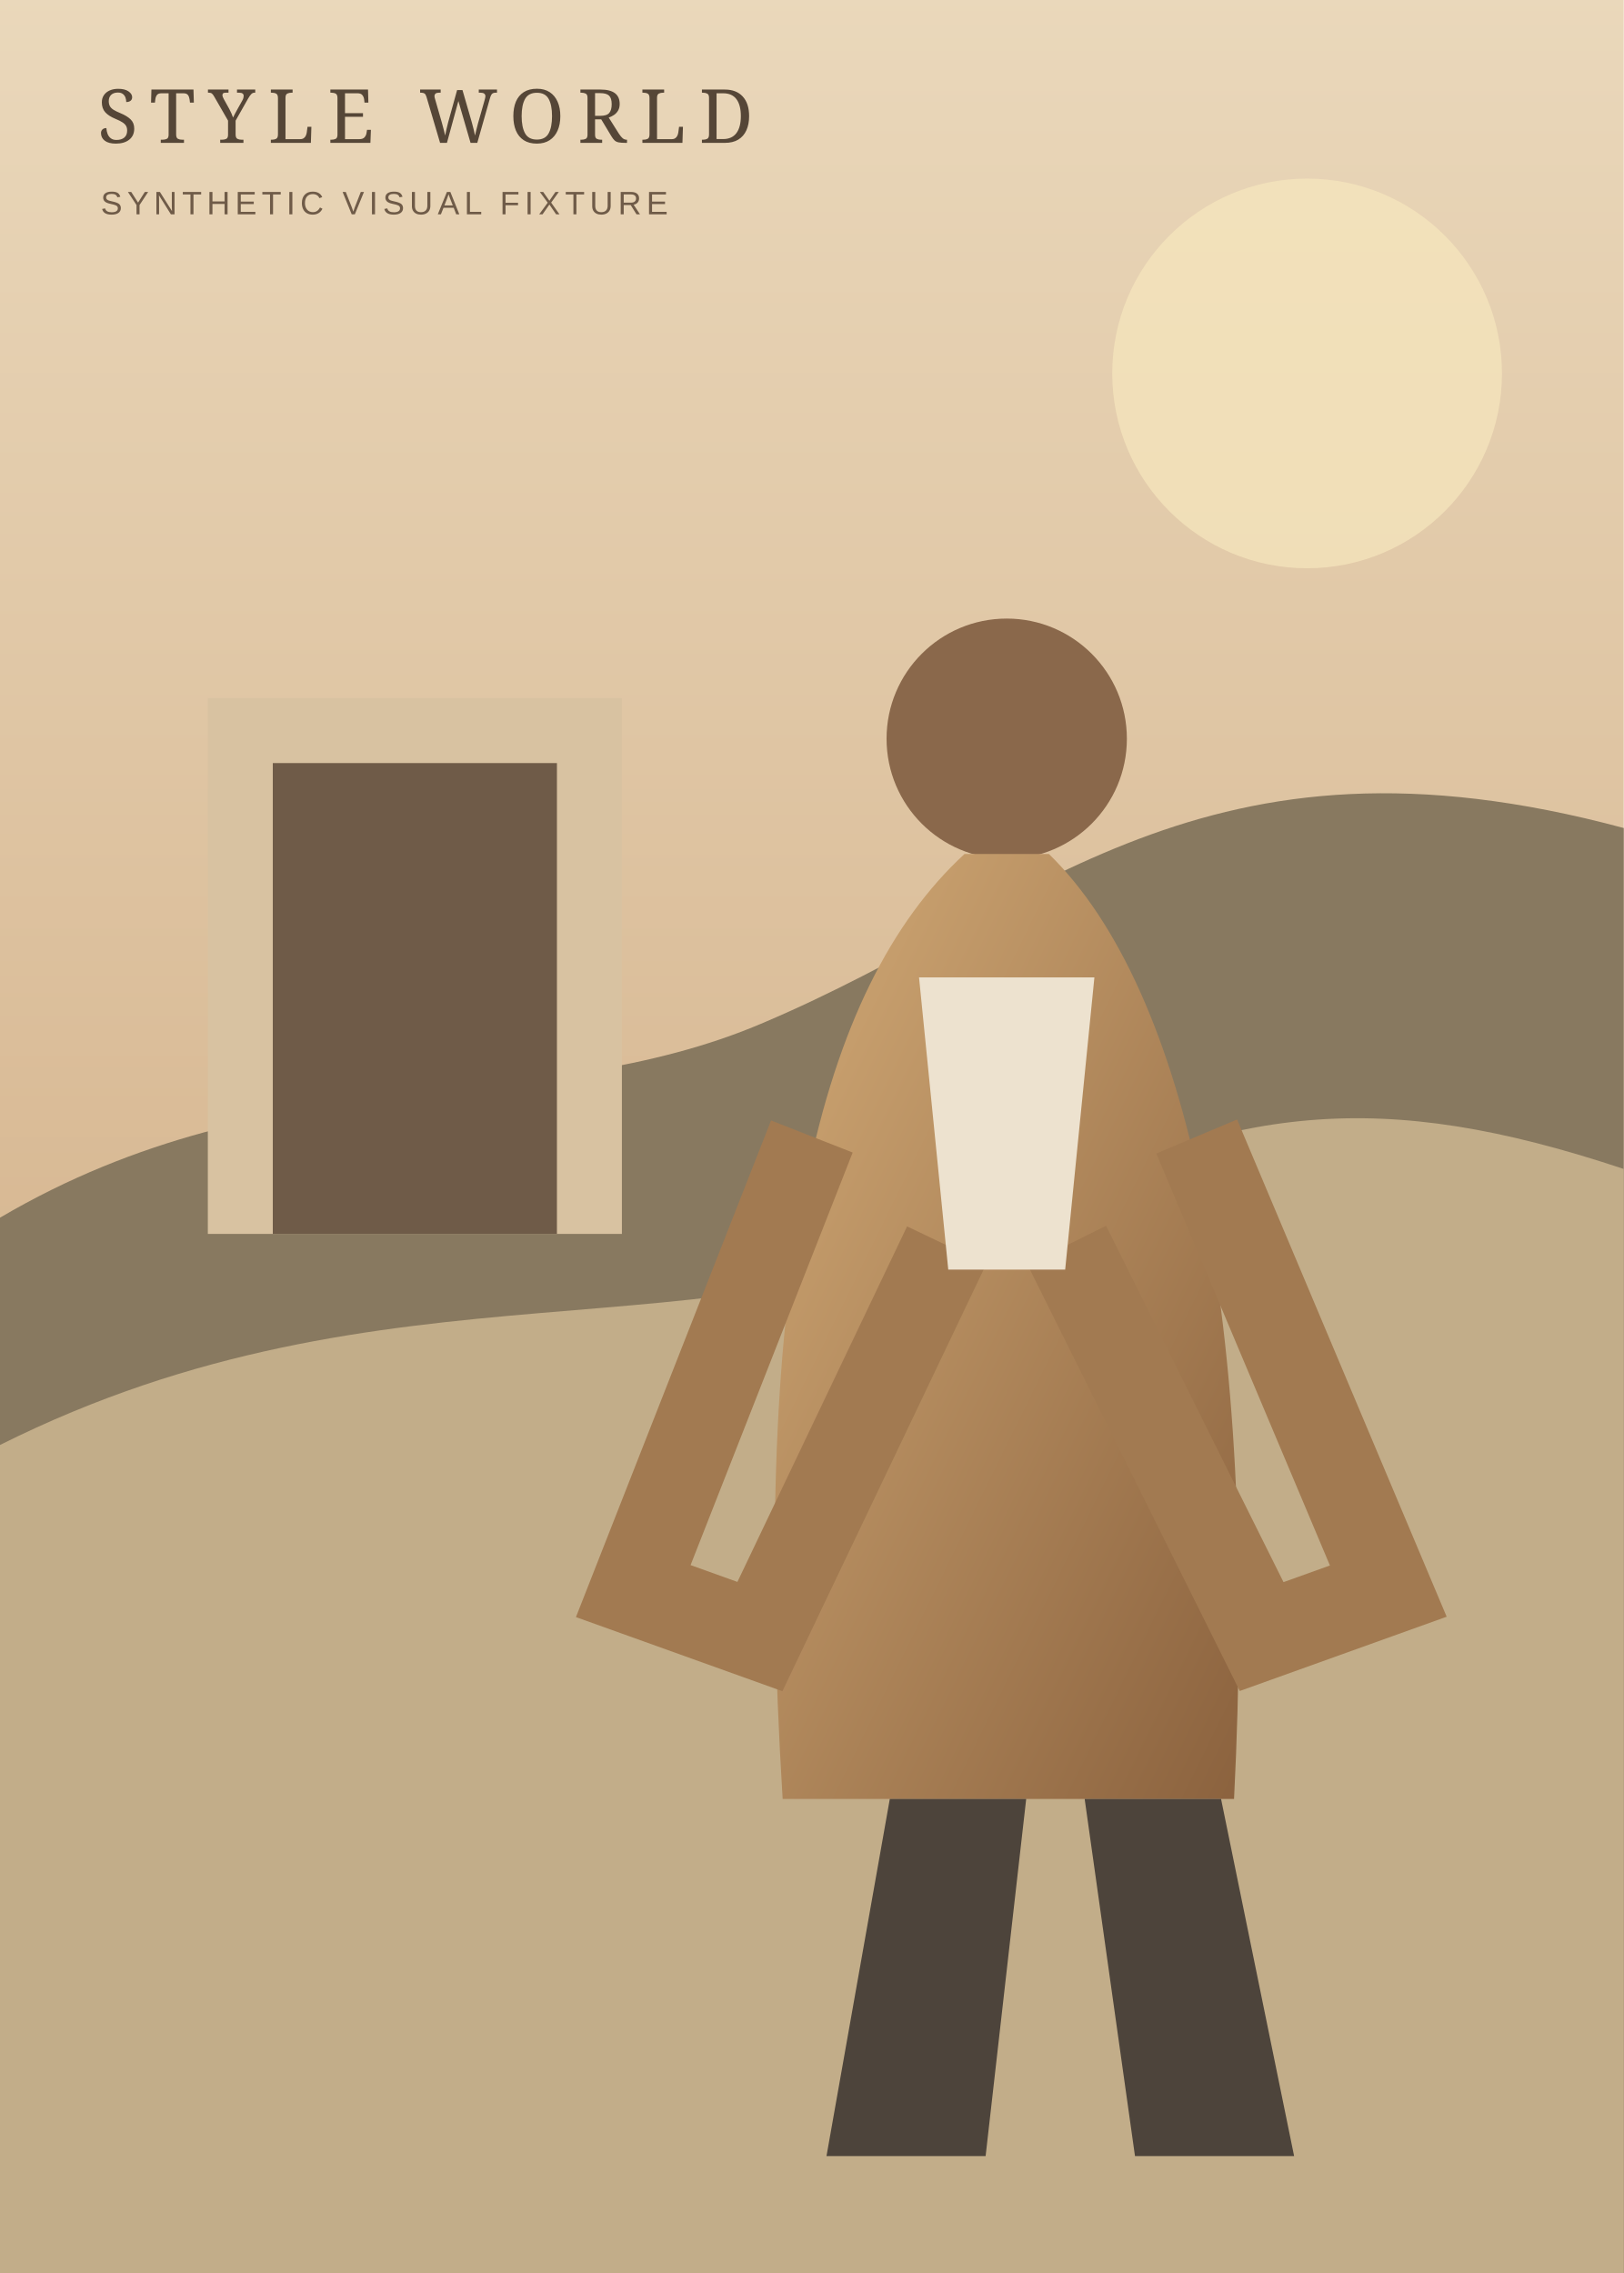
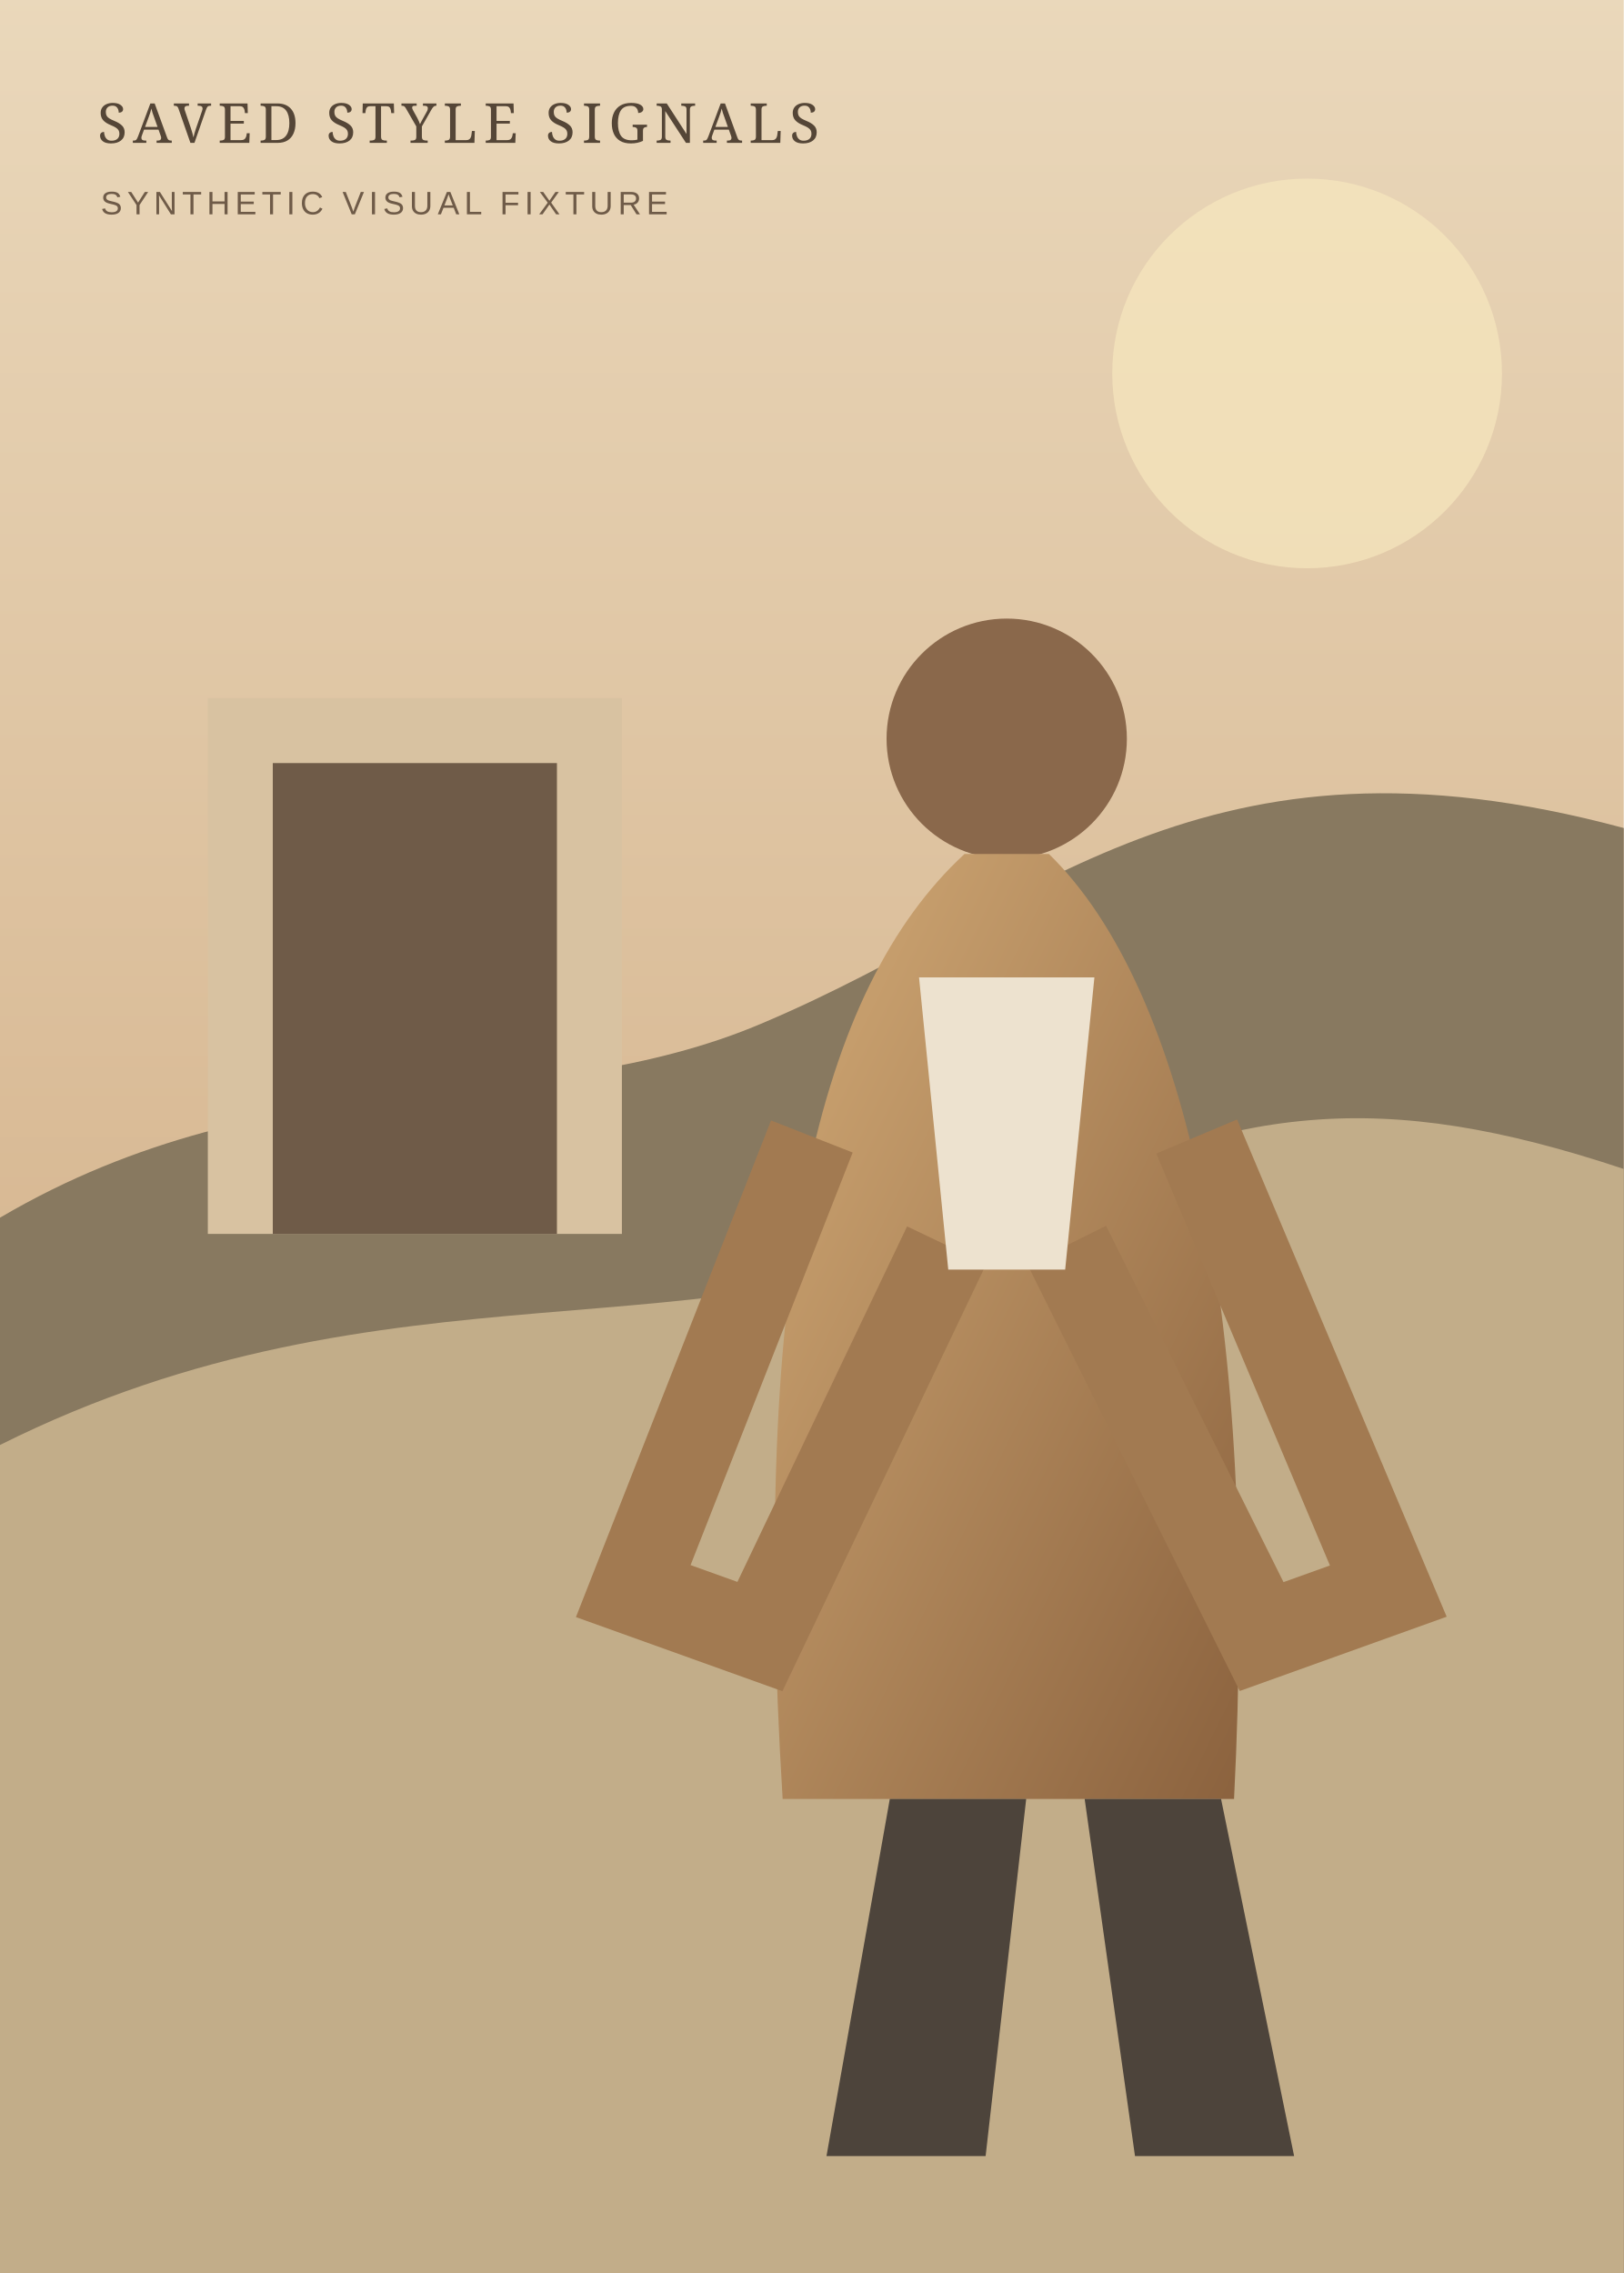
<svg xmlns="http://www.w3.org/2000/svg" viewBox="0 0 1000 1400" role="img" aria-labelledby="title desc">
  <defs>
    <linearGradient id="sky" x1="0" y1="0" x2="0" y2="1">
      <stop stop-color="#ead8bb" />
      <stop offset="1" stop-color="#c99f73" />
    </linearGradient>
    <linearGradient id="coat" x1="0" y1="0" x2="1" y2="1">
      <stop stop-color="#d2aa76" />
      <stop offset="1" stop-color="#8b623e" />
    </linearGradient>
  </defs>
  <rect width="1000" height="1400" fill="url(#sky)" />
  <circle cx="805" cy="230" r="120" fill="#f7e7bd" opacity=".7" />
  <path d="M0 750c170-100 330-60 470-120 170-72 270-190 530-120v890H0z" fill="#887960" />
  <path d="M0 890c240-120 440-50 620-140 140-70 230-80 380-30v680H0z" fill="#c2ad89" />
  <path d="M128 430h255v330H128z" fill="#d8c2a1" />
  <path d="M168 470h175v290H168z" fill="#6f5b48" />
  <circle cx="620" cy="455" r="74" fill="#8a684b" />
  <path d="M594 526c-90 83-132 258-112 582h278c15-295-28-498-114-582z" fill="url(#coat)" />
  <path d="M500 700 390 980l78 28 115-241m154-67 118 280-78 28-120-241" fill="none" stroke="#a27a51" stroke-width="54" />
  <path d="M566 602h108l-18 180H584z" fill="#ede2cf" />
  <path d="M548 1108h84l-25 220h-98zm120 0h84l45 220h-98z" fill="#4d443b" />
-   <text x="60" y="88" fill="#554637" font-family="Georgia, serif" font-size="46" letter-spacing="8">STYLE WORLD</text>
+   <text x="60" y="88" fill="#554637" font-family="Georgia, serif" font-size="34" letter-spacing="4">SAVED STYLE SIGNALS</text>
  <text x="62" y="132" fill="#6f5b48" font-family="Arial, sans-serif" font-size="20" letter-spacing="3">SYNTHETIC VISUAL FIXTURE</text>
</svg>
